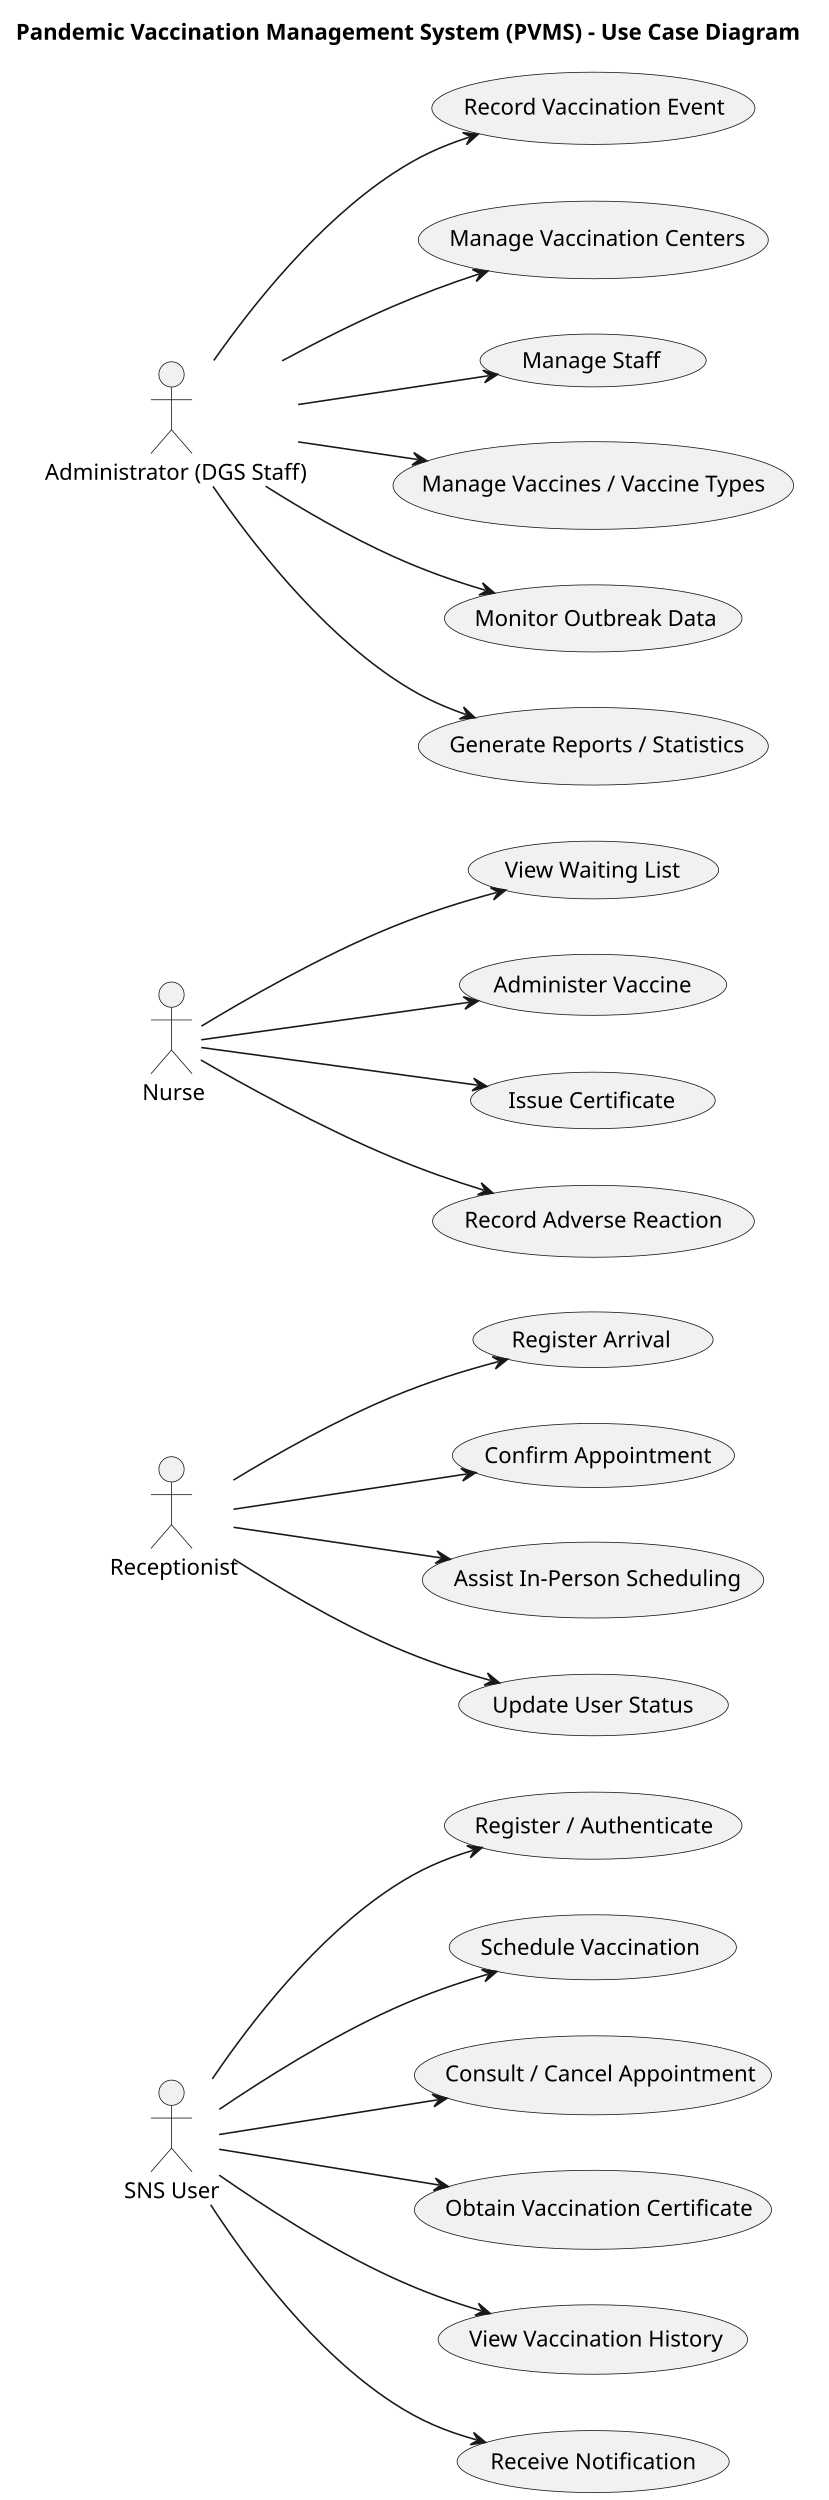
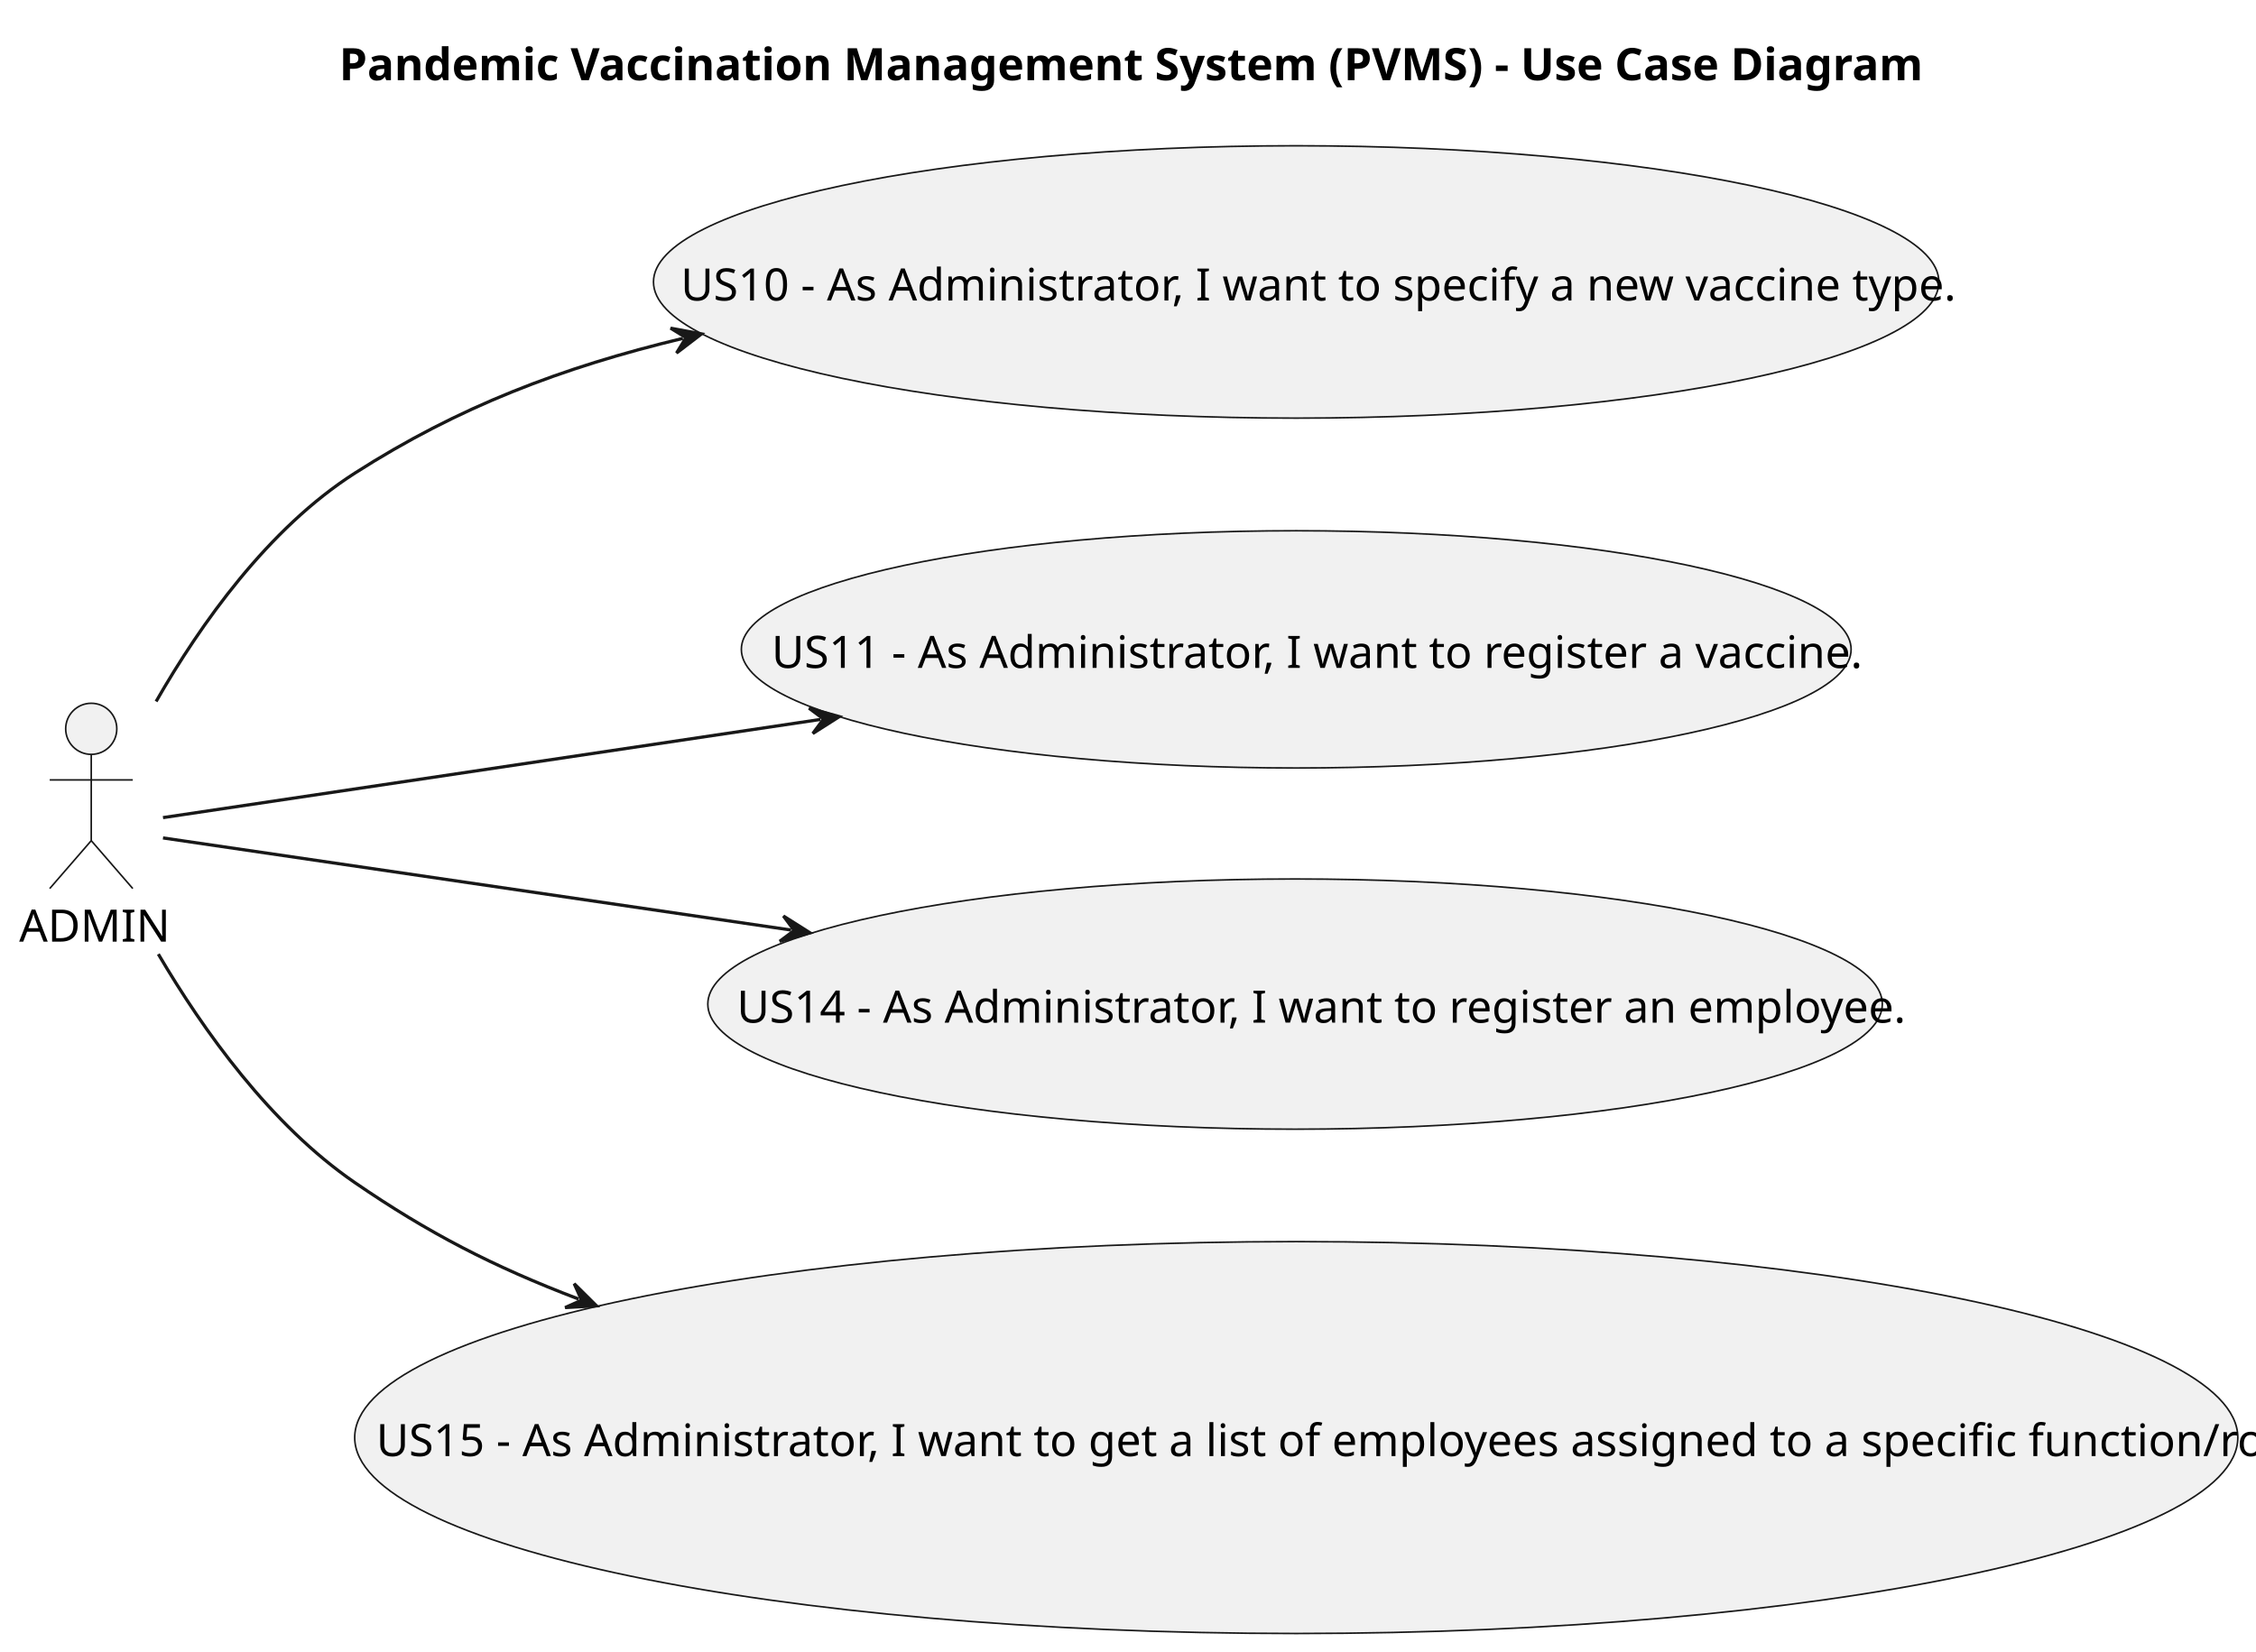
- <svg xmlns="http://www.w3.org/2000/svg" contentStyleType="text/css" height="1264.8px" preserveAspectRatio="none" style="width:419px;height:1264px;background:#FFFFFF;" version="1.1" viewBox="0 0 419 1264" width="419.2px" zoomAndPan="magnify">
+ <svg xmlns="http://www.w3.org/2000/svg" contentStyleType="text/css" data-diagram-type="DESCRIPTION" height="517px" preserveAspectRatio="none" style="width:706px;height:517px;background:#FFFFFF;" version="1.1" viewBox="0 0 706 517" width="706px" zoomAndPan="magnify">
  <defs />
  <g>
-     <text fill="#000000" font-family="sans-serif" font-size="11.2" font-weight="bold" lengthAdjust="spacing" textLength="396.8" x="8" y="20.086">Pandemic Vaccination Management System (PVMS) - Use Case Diagram</text>
-     <g id="elem_User">
-       <ellipse cx="86.719" cy="1058.097" fill="#F1F1F1" rx="6.4" ry="6.4" style="stroke:#181818;stroke-width:0.4;" />
-       <path d="M86.719,1064.497 L86.719,1086.097 M76.319,1070.897 L97.119,1070.897 M86.719,1086.097 L76.319,1098.097 M86.719,1086.097 L97.119,1098.097 " fill="none" style="stroke:#181818;stroke-width:0.4;" />
-       <text fill="#000000" font-family="sans-serif" font-size="11.2" lengthAdjust="spacing" textLength="48" x="62.719" y="1111.383">SNS User</text>
+     <g class="title" data-source-line="1">
+       <text fill="#000000" font-family="sans-serif" font-size="14" font-weight="bold" lengthAdjust="spacing" textLength="480.047" x="106.132" y="25.107">Pandemic Vaccination Management System (PVMS) - Use Case Diagram</text>
    </g>
-     <g id="elem_Receptionist">
-       <ellipse cx="86.719" cy="742.897" fill="#F1F1F1" rx="6.4" ry="6.4" style="stroke:#181818;stroke-width:0.4;" />
-       <path d="M86.719,749.297 L86.719,770.897 M76.319,755.697 L97.119,755.697 M86.719,770.897 L76.319,782.897 M86.719,770.897 L97.119,782.897 " fill="none" style="stroke:#181818;stroke-width:0.4;" />
-       <text fill="#000000" font-family="sans-serif" font-size="11.2" lengthAdjust="spacing" textLength="62.4" x="55.519" y="796.183">Receptionist</text>
+     <g class="entity" data-entity="admin" data-source-line="4" data-uid="ent0002" id="entity_admin">
+       <ellipse cx="28.555" cy="228.121" fill="#F1F1F1" rx="8" ry="8" style="stroke:#181818;stroke-width:0.5;" />
+       <path d="M28.555,236.121 L28.555,263.121 M15.555,244.121 L41.555,244.121 M28.555,263.121 L15.555,278.121 M28.555,263.121 L41.555,278.121" fill="none" style="stroke:#181818;stroke-width:0.5;" />
+       <text fill="#000000" font-family="sans-serif" font-size="14" lengthAdjust="spacing" textLength="45.11" x="6" y="294.728">ADMIN</text>
    </g>
-     <g id="elem_Nurse">
-       <ellipse cx="86.719" cy="502.897" fill="#F1F1F1" rx="6.4" ry="6.4" style="stroke:#181818;stroke-width:0.4;" />
-       <path d="M86.719,509.297 L86.719,530.897 M76.319,515.697 L97.119,515.697 M86.719,530.897 L76.319,542.897 M86.719,530.897 L97.119,542.897 " fill="none" style="stroke:#181818;stroke-width:0.4;" />
-       <text fill="#000000" font-family="sans-serif" font-size="11.2" lengthAdjust="spacing" textLength="29.6" x="71.919" y="556.183">Nurse</text>
+     <g class="entity" data-entity="UC1" data-source-line="8" data-uid="ent0003" id="entity_UC1">
+       <ellipse cx="405.629" cy="88.247" fill="#F1F1F1" rx="201.129" ry="42.626" style="stroke:#181818;stroke-width:0.5;" />
+       <text fill="#000000" font-family="sans-serif" font-size="14" lengthAdjust="spacing" textLength="385.164" x="213.047" y="94.057">US10 - As Administrator, I want to specify a new vaccine type.</text>
    </g>
-     <g id="elem_Admin">
-       <ellipse cx="86.719" cy="189.297" fill="#F1F1F1" rx="6.4" ry="6.4" style="stroke:#181818;stroke-width:0.4;" />
-       <path d="M86.719,195.697 L86.719,217.297 M76.319,202.097 L97.119,202.097 M86.719,217.297 L76.319,229.297 M86.719,217.297 L97.119,229.297 " fill="none" style="stroke:#181818;stroke-width:0.4;" />
-       <text fill="#000000" font-family="sans-serif" font-size="11.2" lengthAdjust="spacing" textLength="128" x="22.719" y="242.583">Administrator (DGS Staff)</text>
+     <g class="entity" data-entity="UC2" data-source-line="9" data-uid="ent0004" id="entity_UC2">
+       <ellipse cx="405.648" cy="203.251" fill="#F1F1F1" rx="173.648" ry="37.13" style="stroke:#181818;stroke-width:0.5;" />
+       <text fill="#000000" font-family="sans-serif" font-size="14" lengthAdjust="spacing" textLength="328.351" x="241.472" y="209.061">US11 - As Administrator, I want to register a vaccine.</text>
    </g>
-     <g id="elem_UC1">
-       <ellipse cx="299.941" cy="923.062" fill="#F1F1F1" rx="75.223" ry="16.965" style="stroke:#181818;stroke-width:0.4;" />
-       <text fill="#000000" font-family="sans-serif" font-size="11.2" lengthAdjust="spacing" textLength="115.2" x="239.941" y="926.904">Register / Authenticate</text>
+     <g class="entity" data-entity="UC3" data-source-line="10" data-uid="ent0005" id="entity_UC3">
+       <ellipse cx="405.282" cy="314.277" fill="#F1F1F1" rx="183.782" ry="39.156" style="stroke:#181818;stroke-width:0.5;" />
+       <text fill="#000000" font-family="sans-serif" font-size="14" lengthAdjust="spacing" textLength="349.371" x="230.597" y="320.088">US14 - As Administrator, I want to register an employee.</text>
    </g>
-     <g id="elem_UC2">
-       <ellipse cx="299.728" cy="984.539" fill="#F1F1F1" rx="72.61" ry="16.442" style="stroke:#181818;stroke-width:0.4;" />
-       <text fill="#000000" font-family="sans-serif" font-size="11.2" lengthAdjust="spacing" textLength="108.8" x="242.928" y="988.382">Schedule Vaccination</text>
+     <g class="entity" data-entity="UC4" data-source-line="11" data-uid="ent0006" id="entity_UC4">
+       <ellipse cx="405.655" cy="449.952" fill="#F1F1F1" rx="294.655" ry="61.331" style="stroke:#181818;stroke-width:0.5;" />
+       <text fill="#000000" font-family="sans-serif" font-size="14" lengthAdjust="spacing" textLength="575.832" x="117.739" y="455.763">US15 - As Administrator, I want to get a list of employees assigned to a specific function/role.</text>
    </g>
-     <g id="elem_UC3">
-       <ellipse cx="299.8" cy="1049.273" fill="#F1F1F1" rx="90.281" ry="19.976" style="stroke:#181818;stroke-width:0.4;" />
-       <text fill="#000000" font-family="sans-serif" font-size="11.2" lengthAdjust="spacing" textLength="149.6" x="225" y="1052.311">Consult / Cancel Appointment</text>
+     <g class="link" data-entity-1="admin" data-entity-2="UC1" data-source-line="18" data-uid="lnk7" id="link_admin_UC1">
+       <path d="M48.85,219.561 C62.8,195.221 83.92,165.461 111,148.121 C143.41,127.371 175.775,114.999 213.705,105.909" fill="none" id="admin-to-UC1" style="stroke:#181818;stroke-width:1;" />
+       <polygon fill="#181818" points="219.54,104.511,209.856,102.719,214.678,105.676,211.72,110.498,219.54,104.511" style="stroke:#181818;stroke-width:1;" />
    </g>
-     <g id="elem_UC4">
-       <ellipse cx="299.8" cy="1117.273" fill="#F1F1F1" rx="90.281" ry="19.976" style="stroke:#181818;stroke-width:0.4;" />
-       <text fill="#000000" font-family="sans-serif" font-size="11.2" lengthAdjust="spacing" textLength="149.6" x="225" y="1120.311">Obtain Vaccination Certificate</text>
+     <g class="link" data-entity-1="admin" data-entity-2="UC2" data-source-line="19" data-uid="lnk8" id="link_admin_UC2">
+       <path d="M51.01,255.911 C91.71,249.831 177.106,237.077 256.736,225.187" fill="none" id="admin-to-UC2" style="stroke:#181818;stroke-width:1;" />
+       <polygon fill="#181818" points="262.67,224.301,253.178,221.674,257.725,225.04,254.359,229.586,262.67,224.301" style="stroke:#181818;stroke-width:1;" />
    </g>
-     <g id="elem_UC5">
-       <ellipse cx="299.756" cy="1182.864" fill="#F1F1F1" rx="78.238" ry="17.567" style="stroke:#181818;stroke-width:0.4;" />
-       <text fill="#000000" font-family="sans-serif" font-size="11.2" lengthAdjust="spacing" textLength="122.4" x="237.134" y="1186.406">View Vaccination History</text>
+     <g class="link" data-entity-1="admin" data-entity-2="UC3" data-source-line="20" data-uid="lnk9" id="link_admin_UC3">
+       <path d="M51.01,262.271 C90.15,268.021 170.193,279.761 247.553,291.101" fill="none" id="admin-to-UC3" style="stroke:#181818;stroke-width:1;" />
+       <polygon fill="#181818" points="253.49,291.971,245.165,286.708,248.543,291.246,244.005,294.623,253.49,291.971" style="stroke:#181818;stroke-width:1;" />
    </g>
-     <g id="elem_UC6">
-       <ellipse cx="299.905" cy="1244.574" fill="#F1F1F1" rx="68.787" ry="15.677" style="stroke:#181818;stroke-width:0.4;" />
-       <text fill="#000000" font-family="sans-serif" font-size="11.2" lengthAdjust="spacing" textLength="99.2" x="247.905" y="1248.417">Receive Notification</text>
-     </g>
-     <g id="elem_UC7">
-       <ellipse cx="299.833" cy="677.36" fill="#F1F1F1" rx="60.715" ry="14.063" style="stroke:#181818;stroke-width:0.4;" />
-       <text fill="#000000" font-family="sans-serif" font-size="11.2" lengthAdjust="spacing" textLength="77.6" x="258.633" y="681.203">Register Arrival</text>
-     </g>
-     <g id="elem_UC8">
-       <ellipse cx="300.04" cy="735.881" fill="#F1F1F1" rx="71.322" ry="16.184" style="stroke:#181818;stroke-width:0.4;" />
-       <text fill="#000000" font-family="sans-serif" font-size="11.2" lengthAdjust="spacing" textLength="105.6" x="244.84" y="739.724">Confirm Appointment</text>
-     </g>
-     <g id="elem_UC9">
-       <ellipse cx="299.835" cy="798.88" fill="#F1F1F1" rx="86.317" ry="19.183" style="stroke:#181818;stroke-width:0.4;" />
-       <text fill="#000000" font-family="sans-serif" font-size="11.2" lengthAdjust="spacing" textLength="140.8" x="229.435" y="801.918">Assist In-Person Scheduling</text>
-     </g>
-     <g id="elem_UC10">
-       <ellipse cx="300.08" cy="862.049" fill="#F1F1F1" rx="68.162" ry="15.552" style="stroke:#181818;stroke-width:0.4;" />
-       <text fill="#000000" font-family="sans-serif" font-size="11.2" lengthAdjust="spacing" textLength="97.6" x="248.88" y="865.892">Update User Status</text>
-     </g>
-     <g id="elem_UC11">
-       <ellipse cx="300.03" cy="439.879" fill="#F1F1F1" rx="63.312" ry="14.582" style="stroke:#181818;stroke-width:0.4;" />
-       <text fill="#000000" font-family="sans-serif" font-size="11.2" lengthAdjust="spacing" textLength="84.8" x="255.23" y="443.722">View Waiting List</text>
-     </g>
-     <g id="elem_UC12">
-       <ellipse cx="299.859" cy="497.925" fill="#F1F1F1" rx="67.541" ry="15.428" style="stroke:#181818;stroke-width:0.4;" />
-       <text fill="#000000" font-family="sans-serif" font-size="11.2" lengthAdjust="spacing" textLength="96" x="249.459" y="501.768">Administer Vaccine</text>
-     </g>
-     <g id="elem_UC13">
-       <ellipse cx="300.014" cy="54.756" fill="#F1F1F1" rx="81.695" ry="18.259" style="stroke:#181818;stroke-width:0.4;" />
-       <text fill="#000000" font-family="sans-serif" font-size="11.2" lengthAdjust="spacing" textLength="130.4" x="234.416" y="57.943">Record Vaccination Event</text>
-     </g>
-     <g id="elem_UC14">
-       <ellipse cx="299.774" cy="556.388" fill="#F1F1F1" rx="61.856" ry="14.291" style="stroke:#181818;stroke-width:0.4;" />
-       <text fill="#000000" font-family="sans-serif" font-size="11.2" lengthAdjust="spacing" textLength="80.8" x="256.974" y="560.231">Issue Certificate</text>
-     </g>
-     <g id="elem_UC15">
-       <ellipse cx="300.063" cy="617.486" fill="#F1F1F1" rx="81.345" ry="18.189" style="stroke:#181818;stroke-width:0.4;" />
-       <text fill="#000000" font-family="sans-serif" font-size="11.2" lengthAdjust="spacing" textLength="129.6" x="234.767" y="620.709">Record Adverse Reaction</text>
-     </g>
-     <g id="elem_UC16">
-       <ellipse cx="299.993" cy="121.312" fill="#F1F1F1" rx="88.474" ry="19.615" style="stroke:#181818;stroke-width:0.4;" />
-       <text fill="#000000" font-family="sans-serif" font-size="11.2" lengthAdjust="spacing" textLength="145.6" x="227.193" y="124.349">Manage Vaccination Centers</text>
-     </g>
-     <g id="elem_UC17">
-       <ellipse cx="299.883" cy="182.25" fill="#F1F1F1" rx="57.165" ry="13.353" style="stroke:#181818;stroke-width:0.4;" />
-       <text fill="#000000" font-family="sans-serif" font-size="11.2" lengthAdjust="spacing" textLength="67.2" x="263.883" y="186.093">Manage Staff</text>
-     </g>
-     <g id="elem_UC18">
-       <ellipse cx="300" cy="245.473" fill="#F1F1F1" rx="101.281" ry="22.176" style="stroke:#181818;stroke-width:0.4;" />
-       <text fill="#000000" font-family="sans-serif" font-size="11.2" lengthAdjust="spacing" textLength="173.6" x="213.2" y="248.511">Manage Vaccines / Vaccine Types</text>
-     </g>
-     <g id="elem_UC19">
-       <ellipse cx="299.941" cy="312.661" fill="#F1F1F1" rx="75.223" ry="16.965" style="stroke:#181818;stroke-width:0.4;" />
-       <text fill="#000000" font-family="sans-serif" font-size="11.2" lengthAdjust="spacing" textLength="115.2" x="239.941" y="316.504">Monitor Outbreak Data</text>
-     </g>
-     <g id="elem_UC20">
-       <ellipse cx="299.993" cy="377.312" fill="#F1F1F1" rx="88.474" ry="19.615" style="stroke:#181818;stroke-width:0.4;" />
-       <text fill="#000000" font-family="sans-serif" font-size="11.2" lengthAdjust="spacing" textLength="145.6" x="227.193" y="380.349">Generate Reports / Statistics</text>
-     </g>
-     <g id="link_User_UC1">
-       <path d="M107.327,1051.129 C127.095,1021.929 160.047,979.433 198.719,954.097 C212.231,945.249 223.805,940.178 239.181,935.514 " fill="none" id="User-to-UC1" style="stroke:#181818;stroke-width:0.8;" />
-       <polygon fill="#181818" points="243.775,934.121,235.956,933.149,239.947,935.282,237.813,939.273,243.775,934.121" style="stroke:#181818;stroke-width:0.8;" />
-     </g>
-     <g id="link_User_UC2">
-       <path d="M110.895,1066.465 C132.791,1051.641 166.831,1030.033 198.719,1015.697 C215.367,1008.217 229.724,1003.181 246.652,998.165 " fill="none" id="User-to-UC2" style="stroke:#181818;stroke-width:0.8;" />
-       <polygon fill="#181818" points="251.255,996.801,243.442,995.778,247.419,997.937,245.26,1001.915,251.255,996.801" style="stroke:#181818;stroke-width:0.8;" />
-     </g>
-     <g id="link_User_UC3">
-       <path d="M110.767,1079.209 C138.359,1074.825 180.97,1068.057 221.29,1061.657 " fill="none" id="User-to-UC3" style="stroke:#181818;stroke-width:0.8;" />
-       <polygon fill="#181818" points="226.031,1060.905,218.418,1058.873,222.08,1061.532,219.421,1065.194,226.031,1060.905" style="stroke:#181818;stroke-width:0.8;" />
-     </g>
-     <g id="link_User_UC4">
-       <path d="M110.767,1086.673 C138.519,1091.185 181.525,1098.183 221.997,1104.759 " fill="none" id="User-to-UC4" style="stroke:#181818;stroke-width:0.8;" />
-       <polygon fill="#181818" points="226.735,1105.529,220.141,1101.216,222.786,1104.887,219.114,1107.533,226.735,1105.529" style="stroke:#181818;stroke-width:0.8;" />
-     </g>
-     <g id="link_User_UC5">
-       <path d="M110.839,1099.761 C132.687,1114.961 166.703,1137.105 198.719,1151.697 C214.247,1158.777 227.227,1163.462 243.291,1168.31 " fill="none" id="User-to-UC5" style="stroke:#181818;stroke-width:0.8;" />
-       <polygon fill="#181818" points="247.887,1169.697,241.918,1164.553,244.057,1168.541,240.069,1170.68,247.887,1169.697" style="stroke:#181818;stroke-width:0.8;" />
-     </g>
-     <g id="link_User_UC6">
-       <path d="M106.503,1114.737 C126.015,1144.793 159.087,1189.001 198.719,1214.897 C212.719,1224.041 224.991,1229.143 240.911,1233.583 " fill="none" id="User-to-UC6" style="stroke:#181818;stroke-width:0.8;" />
-       <polygon fill="#181818" points="245.535,1234.873,239.459,1229.856,241.682,1233.798,237.74,1236.021,245.535,1234.873" style="stroke:#181818;stroke-width:0.8;" />
-     </g>
-     <g id="link_Receptionist_UC7">
-       <path d="M117.975,748.353 C139.807,735.113 170.271,717.873 198.719,706.097 C217.231,698.433 233.831,693.247 251.991,688.431 " fill="none" id="Receptionist-to-UC7" style="stroke:#181818;stroke-width:0.8;" />
-       <polygon fill="#181818" points="256.631,687.201,248.851,685.953,252.764,688.226,250.491,692.14,256.631,687.201" style="stroke:#181818;stroke-width:0.8;" />
-     </g>
-     <g id="link_Receptionist_UC8">
-       <path d="M118.063,763.081 C149.991,758.249 196.141,751.271 235.853,745.263 " fill="none" id="Receptionist-to-UC8" style="stroke:#181818;stroke-width:0.8;" />
-       <polygon fill="#181818" points="240.599,744.545,233.001,742.458,236.644,745.143,233.958,748.786,240.599,744.545" style="stroke:#181818;stroke-width:0.8;" />
-     </g>
-     <g id="link_Receptionist_UC9">
-       <path d="M118.063,772.201 C146.615,776.409 185.586,782.157 222.914,787.661 " fill="none" id="Receptionist-to-UC9" style="stroke:#181818;stroke-width:0.8;" />
-       <polygon fill="#181818" points="227.663,788.361,221.006,784.145,223.705,787.777,220.073,790.476,227.663,788.361" style="stroke:#181818;stroke-width:0.8;" />
-     </g>
-     <g id="link_Receptionist_UC10">
-       <path d="M118.095,788.225 C139.863,802.153 170.199,820.201 198.719,832.497 C215.823,839.873 230.702,844.801 247.942,849.601 " fill="none" id="Receptionist-to-UC10" style="stroke:#181818;stroke-width:0.8;" />
-       <polygon fill="#181818" points="252.567,850.889,246.489,845.875,248.713,849.816,244.772,852.04,252.567,850.889" style="stroke:#181818;stroke-width:0.8;" />
-     </g>
-     <g id="link_Nurse_UC11">
-       <path d="M101.799,518.833 C122.519,506.273 162.423,483.177 198.719,468.497 C216.959,461.121 233.138,456.068 251.066,451.26 " fill="none" id="Nurse-to-UC11" style="stroke:#181818;stroke-width:0.8;" />
-       <polygon fill="#181818" points="255.703,450.017,247.919,448.791,251.839,451.053,249.577,454.973,255.703,450.017" style="stroke:#181818;stroke-width:0.8;" />
-     </g>
-     <g id="link_Nurse_UC12">
-       <path d="M101.735,525.705 C129.903,521.769 189.453,513.434 237.053,506.778 " fill="none" id="Nurse-to-UC12" style="stroke:#181818;stroke-width:0.8;" />
-       <polygon fill="#181818" points="241.807,506.113,234.233,503.941,237.845,506.667,235.119,510.279,241.807,506.113" style="stroke:#181818;stroke-width:0.8;" />
-     </g>
-     <g id="link_Nurse_UC14">
-       <path d="M101.735,529.633 C130.783,533.585 193.506,542.121 241.458,548.649 " fill="none" id="Nurse-to-UC14" style="stroke:#181818;stroke-width:0.8;" />
-       <polygon fill="#181818" points="246.215,549.297,239.512,545.155,242.251,548.757,238.649,551.496,246.215,549.297" style="stroke:#181818;stroke-width:0.8;" />
-     </g>
-     <g id="link_Nurse_UC15">
-       <path d="M101.543,535.945 C122.279,547.913 162.567,570.305 198.719,585.297 C214.855,591.993 228.344,596.718 244.656,601.798 " fill="none" id="Nurse-to-UC15" style="stroke:#181818;stroke-width:0.8;" />
-       <polygon fill="#181818" points="249.239,603.225,243.316,598.029,245.419,602.035,241.413,604.139,249.239,603.225" style="stroke:#181818;stroke-width:0.8;" />
-     </g>
-     <g id="link_Admin_UC16">
-       <path d="M142.631,182.433 C160.247,172.945 180.031,162.929 198.719,154.897 C213.999,148.329 226.465,143.708 242.089,138.54 " fill="none" id="Admin-to-UC16" style="stroke:#181818;stroke-width:0.8;" />
-       <polygon fill="#181818" points="246.647,137.033,238.806,136.256,242.849,138.289,240.816,142.332,246.647,137.033" style="stroke:#181818;stroke-width:0.8;" />
-     </g>
-     <g id="link_Admin_UC17">
-       <path d="M150.719,204.537 C183.111,199.641 217.157,194.496 246.949,189.984 " fill="none" id="Admin-to-UC17" style="stroke:#181818;stroke-width:0.8;" />
-       <polygon fill="#181818" points="251.695,189.265,244.097,187.179,247.74,189.864,245.055,193.507,251.695,189.265" style="stroke:#181818;stroke-width:0.8;" />
-     </g>
-     <g id="link_Admin_UC18">
-       <path d="M150.719,223.417 C171.175,226.433 189.442,229.124 211.122,232.324 " fill="none" id="Admin-to-UC18" style="stroke:#181818;stroke-width:0.8;" />
-       <polygon fill="#181818" points="215.871,233.025,209.215,228.808,211.913,232.441,208.28,235.139,215.871,233.025" style="stroke:#181818;stroke-width:0.8;" />
-     </g>
-     <g id="link_Admin_UC19">
-       <path d="M134.303,245.833 C153.663,258.041 176.703,271.401 198.719,281.297 C214.951,288.593 228.784,293.483 245.383,298.443 " fill="none" id="Admin-to-UC19" style="stroke:#181818;stroke-width:0.8;" />
-       <polygon fill="#181818" points="249.983,299.817,244,294.69,246.15,298.672,242.168,300.822,249.983,299.817" style="stroke:#181818;stroke-width:0.8;" />
-     </g>
-     <g id="link_Admin_UC20">
-       <path d="M107.687,245.889 C127.599,274.905 160.535,317.089 198.719,342.897 C211.159,351.305 221.326,356.258 235.582,361.266 " fill="none" id="Admin-to-UC20" style="stroke:#181818;stroke-width:0.8;" />
-       <polygon fill="#181818" points="240.111,362.857,234.378,357.451,236.337,361.531,232.257,363.49,240.111,362.857" style="stroke:#181818;stroke-width:0.8;" />
-     </g>
-     <g id="link_Admin_UC13">
-       <path d="M108.119,182.233 C128.103,153.697 160.887,112.617 198.719,87.697 C211.655,79.169 222.431,74.204 237.175,69.356 " fill="none" id="Admin-to-UC13" style="stroke:#181818;stroke-width:0.8;" />
-       <polygon fill="#181818" points="241.735,67.857,233.895,67.066,237.935,69.106,235.894,73.146,241.735,67.857" style="stroke:#181818;stroke-width:0.8;" />
+     <g class="link" data-entity-1="admin" data-entity-2="UC4" data-source-line="21" data-uid="lnk10" id="link_admin_UC4">
+       <path d="M49.55,298.631 C63.66,322.641 84.69,352.051 111,370.121 C133.97,385.891 154.322,396.429 181.072,406.599" fill="none" id="admin-to-UC4" style="stroke:#181818;stroke-width:1;" />
+       <polygon fill="#181818" points="186.68,408.731,179.689,401.794,182.006,406.954,176.846,409.272,186.68,408.731" style="stroke:#181818;stroke-width:1;" />
    </g>
  </g>
</svg>
